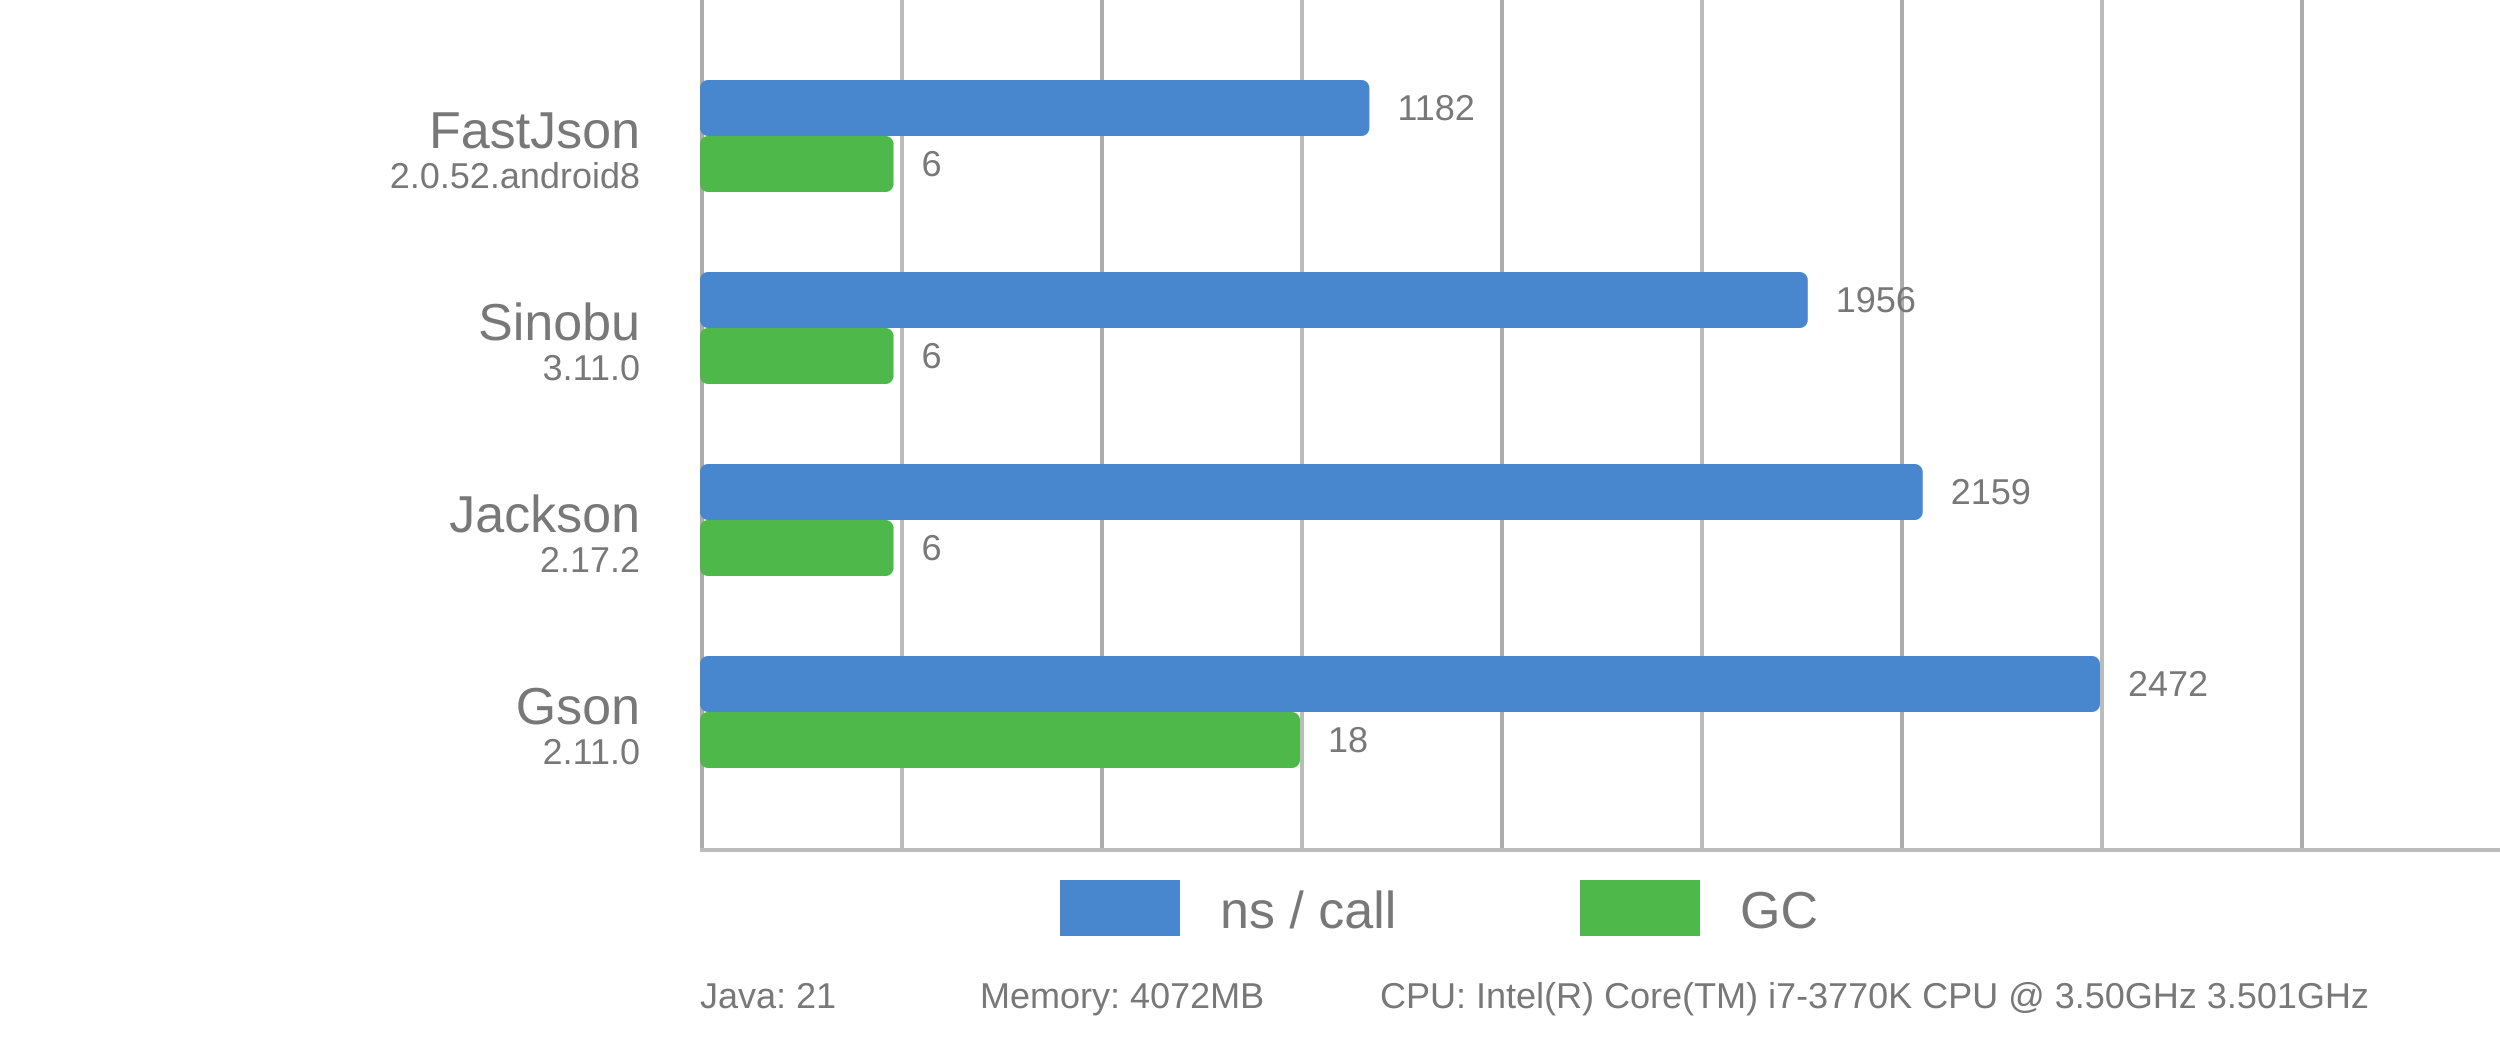
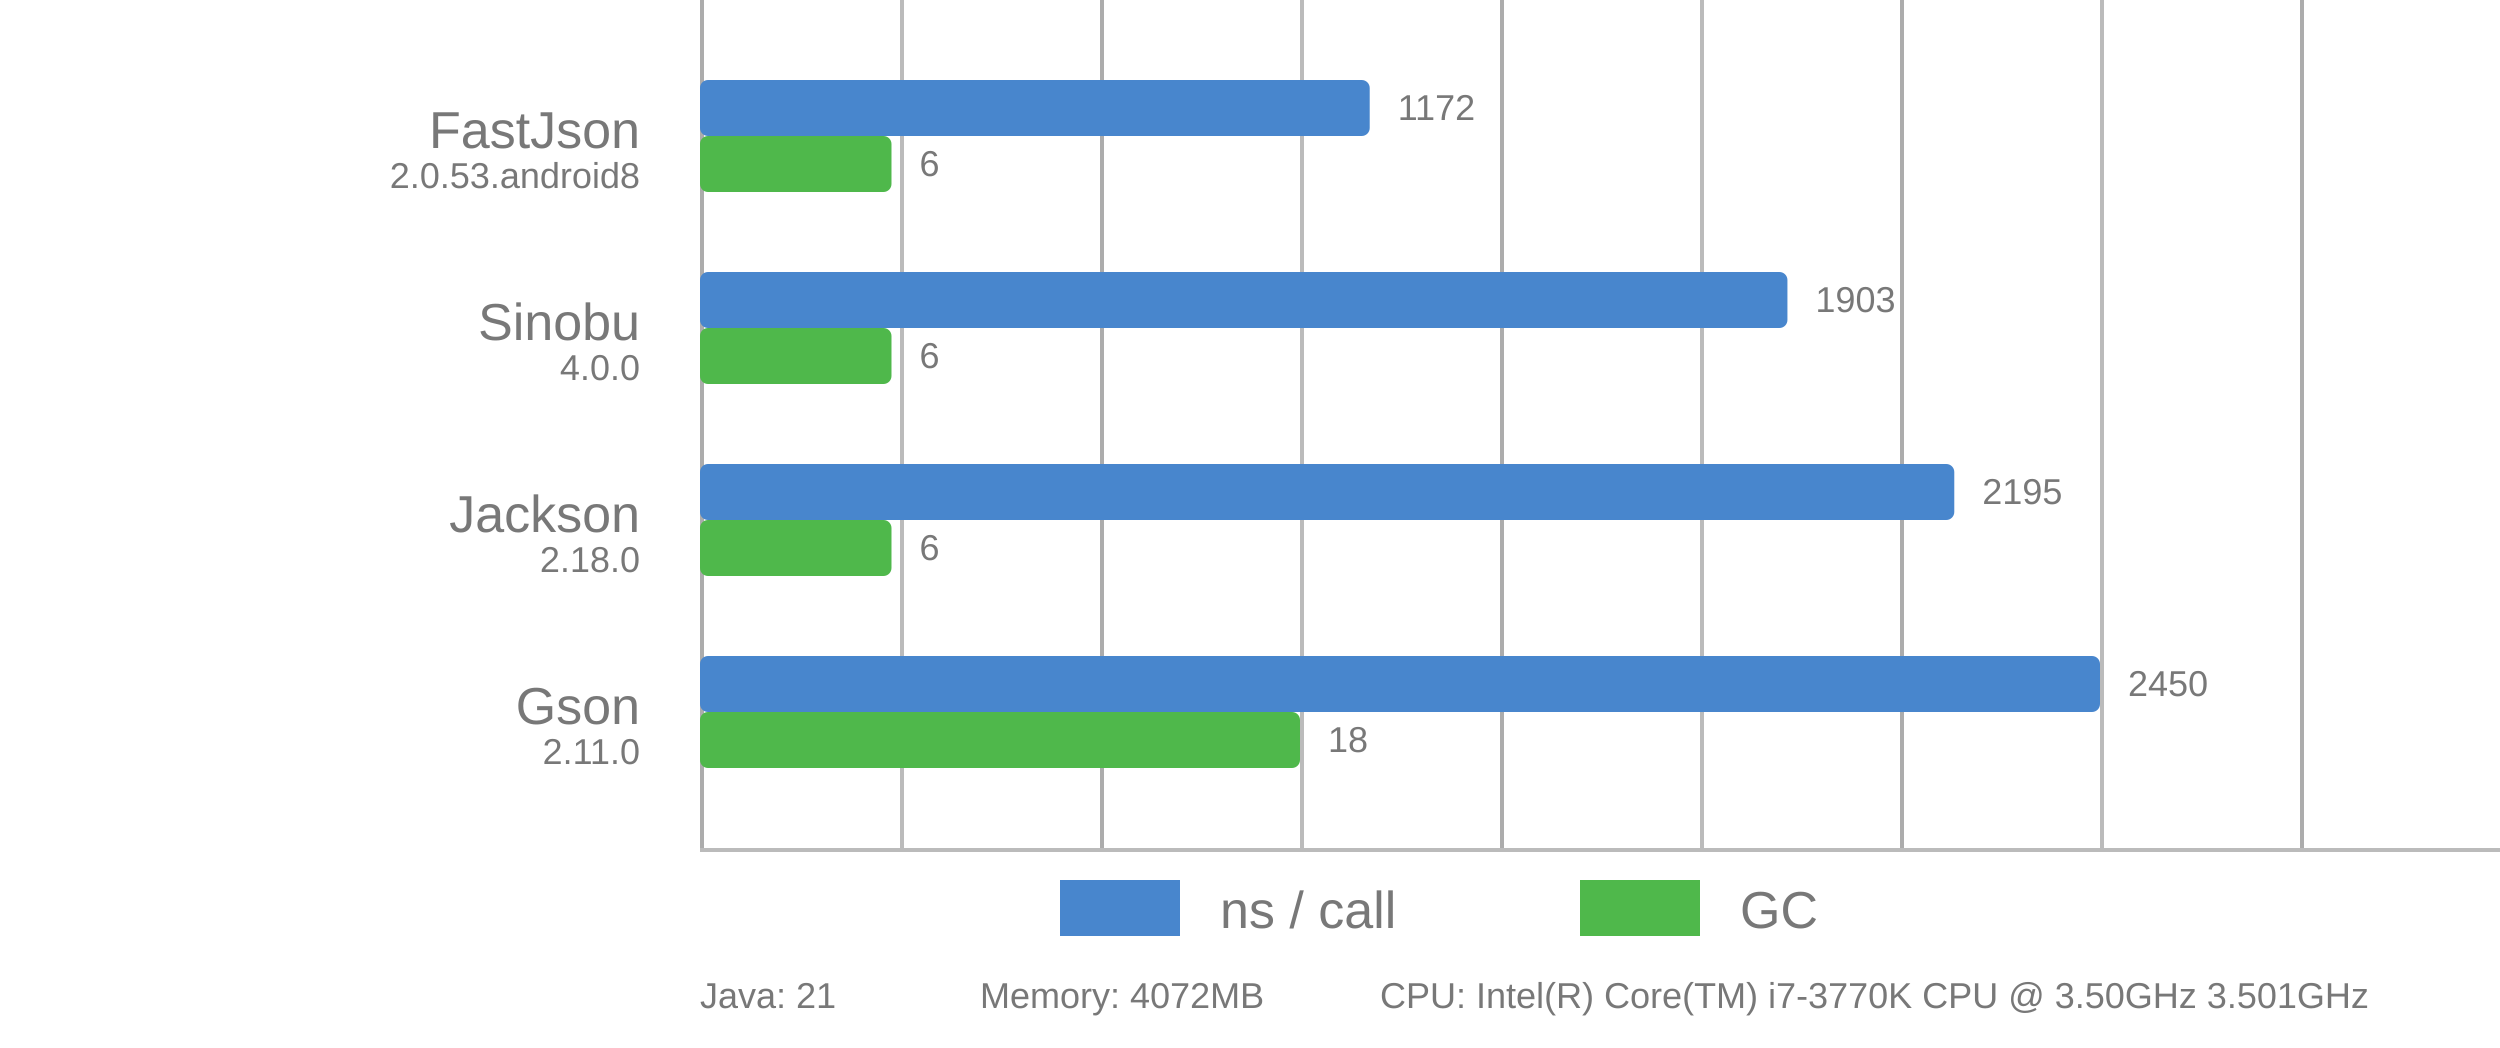
<svg xmlns="http://www.w3.org/2000/svg" viewBox="0 0 625 262">
  <style>
      text {
          font-family: Arial;
          font-size: 13px;
          fill: #787878;
      }

      .desc {
          font-size: 9px;
      }

      .vline {
          fill: #acacac;
          stroke: none;
          stroke-width: 0;
      }

      .subline {
          fill: #bbb;
          stroke: none;
          stroke-width: 0;
      }

      .call {
          fill: #4886CD;
          stroke-linejoin: round;
          height: 14px;
      }

      .gc {
          fill: #4FB84B;
          stroke-linejoin: round;
          height: 14px;
      }
  </style>
  <g>
    <rect x="175" y="0" width="1" height="212" class="vline" />
    <rect x="275" y="0" width="1" height="212" class="vline" />
    <rect x="375" y="0" width="1" height="212" class="vline" />
    <rect x="475" y="0" width="1" height="212" class="vline" />
    <rect x="575" y="0" width="1" height="212" class="vline" />
    <rect x="225" y="0" width="1" height="212" class="subline" />
    <rect x="325" y="0" width="1" height="212" class="subline" />
    <rect x="425" y="0" width="1" height="212" class="subline" />
    <rect x="525" y="0" width="1" height="212" class="subline" />
    <rect x="175" y="212" width="450" height="1" class="subline" />
    <rect x="265" y="220" width="30" class="call" />
    <text x="305" y="232">ns / call</text>
    <rect x="395" y="220" width="30" class="gc" />
    <text x="435" y="232">GC</text>
  </g>
-   <rect x="175" y="20" width="167.354" rx="2" ry="2" class="call" />
-   <rect x="175" y="34" width="48.387" rx="2" ry="2" class="gc" />
+   <rect x="175" y="20" width="167.429" rx="2" ry="2" class="call" />
+   <rect x="175" y="34" width="47.872" rx="2" ry="2" class="gc" />
  <text x="160" y="37" text-anchor="end">FastJson</text>
-   <text x="160" y="47" text-anchor="end" class="desc">2.0.52.android8</text>
-   <text x="349.354" y="30" class="desc">1182</text>
-   <text x="230.387" y="44" class="desc">6</text>
-   <rect x="175" y="68" width="276.942" rx="2" ry="2" class="call" />
-   <rect x="175" y="82" width="48.387" rx="2" ry="2" class="gc" />
+   <text x="160" y="47" text-anchor="end" class="desc">2.0.53.android8</text>
+   <text x="349.429" y="30" class="desc">1172</text>
+   <text x="229.872" y="44" class="desc">6</text>
+   <rect x="175" y="68" width="271.857" rx="2" ry="2" class="call" />
+   <rect x="175" y="82" width="47.872" rx="2" ry="2" class="gc" />
  <text x="160" y="85" text-anchor="end">Sinobu</text>
-   <text x="160" y="95" text-anchor="end" class="desc">3.11.0</text>
-   <text x="458.942" y="78" class="desc">1956</text>
-   <text x="230.387" y="92" class="desc">6</text>
-   <rect x="175" y="116" width="305.684" rx="2" ry="2" class="call" />
-   <rect x="175" y="130" width="48.387" rx="2" ry="2" class="gc" />
+   <text x="160" y="95" text-anchor="end" class="desc">4.0.0</text>
+   <text x="453.857" y="78" class="desc">1903</text>
+   <text x="229.872" y="92" class="desc">6</text>
+   <rect x="175" y="116" width="313.571" rx="2" ry="2" class="call" />
+   <rect x="175" y="130" width="47.872" rx="2" ry="2" class="gc" />
  <text x="160" y="133" text-anchor="end">Jackson</text>
-   <text x="160" y="143" text-anchor="end" class="desc">2.17.2</text>
-   <text x="487.684" y="126" class="desc">2159</text>
-   <text x="230.387" y="140" class="desc">6</text>
+   <text x="160" y="143" text-anchor="end" class="desc">2.18.0</text>
+   <text x="495.571" y="126" class="desc">2195</text>
+   <text x="229.872" y="140" class="desc">6</text>
  <rect x="175" y="164" width="350" rx="2" ry="2" class="call" />
  <rect x="175" y="178" width="150" rx="2" ry="2" class="gc" />
  <text x="160" y="181" text-anchor="end">Gson</text>
  <text x="160" y="191" text-anchor="end" class="desc">2.11.0</text>
-   <text x="532" y="174" class="desc">2472</text>
+   <text x="532" y="174" class="desc">2450</text>
  <text x="332" y="188" class="desc">18</text>
  <text x="175" y="252" class="desc">Java: 21</text>
  <text x="245" y="252" class="desc">Memory: 4072MB</text>
  <text x="345" y="252" class="desc">CPU: Intel(R) Core(TM) i7-3770K CPU @ 3.50GHz 3.501GHz</text>
</svg>
